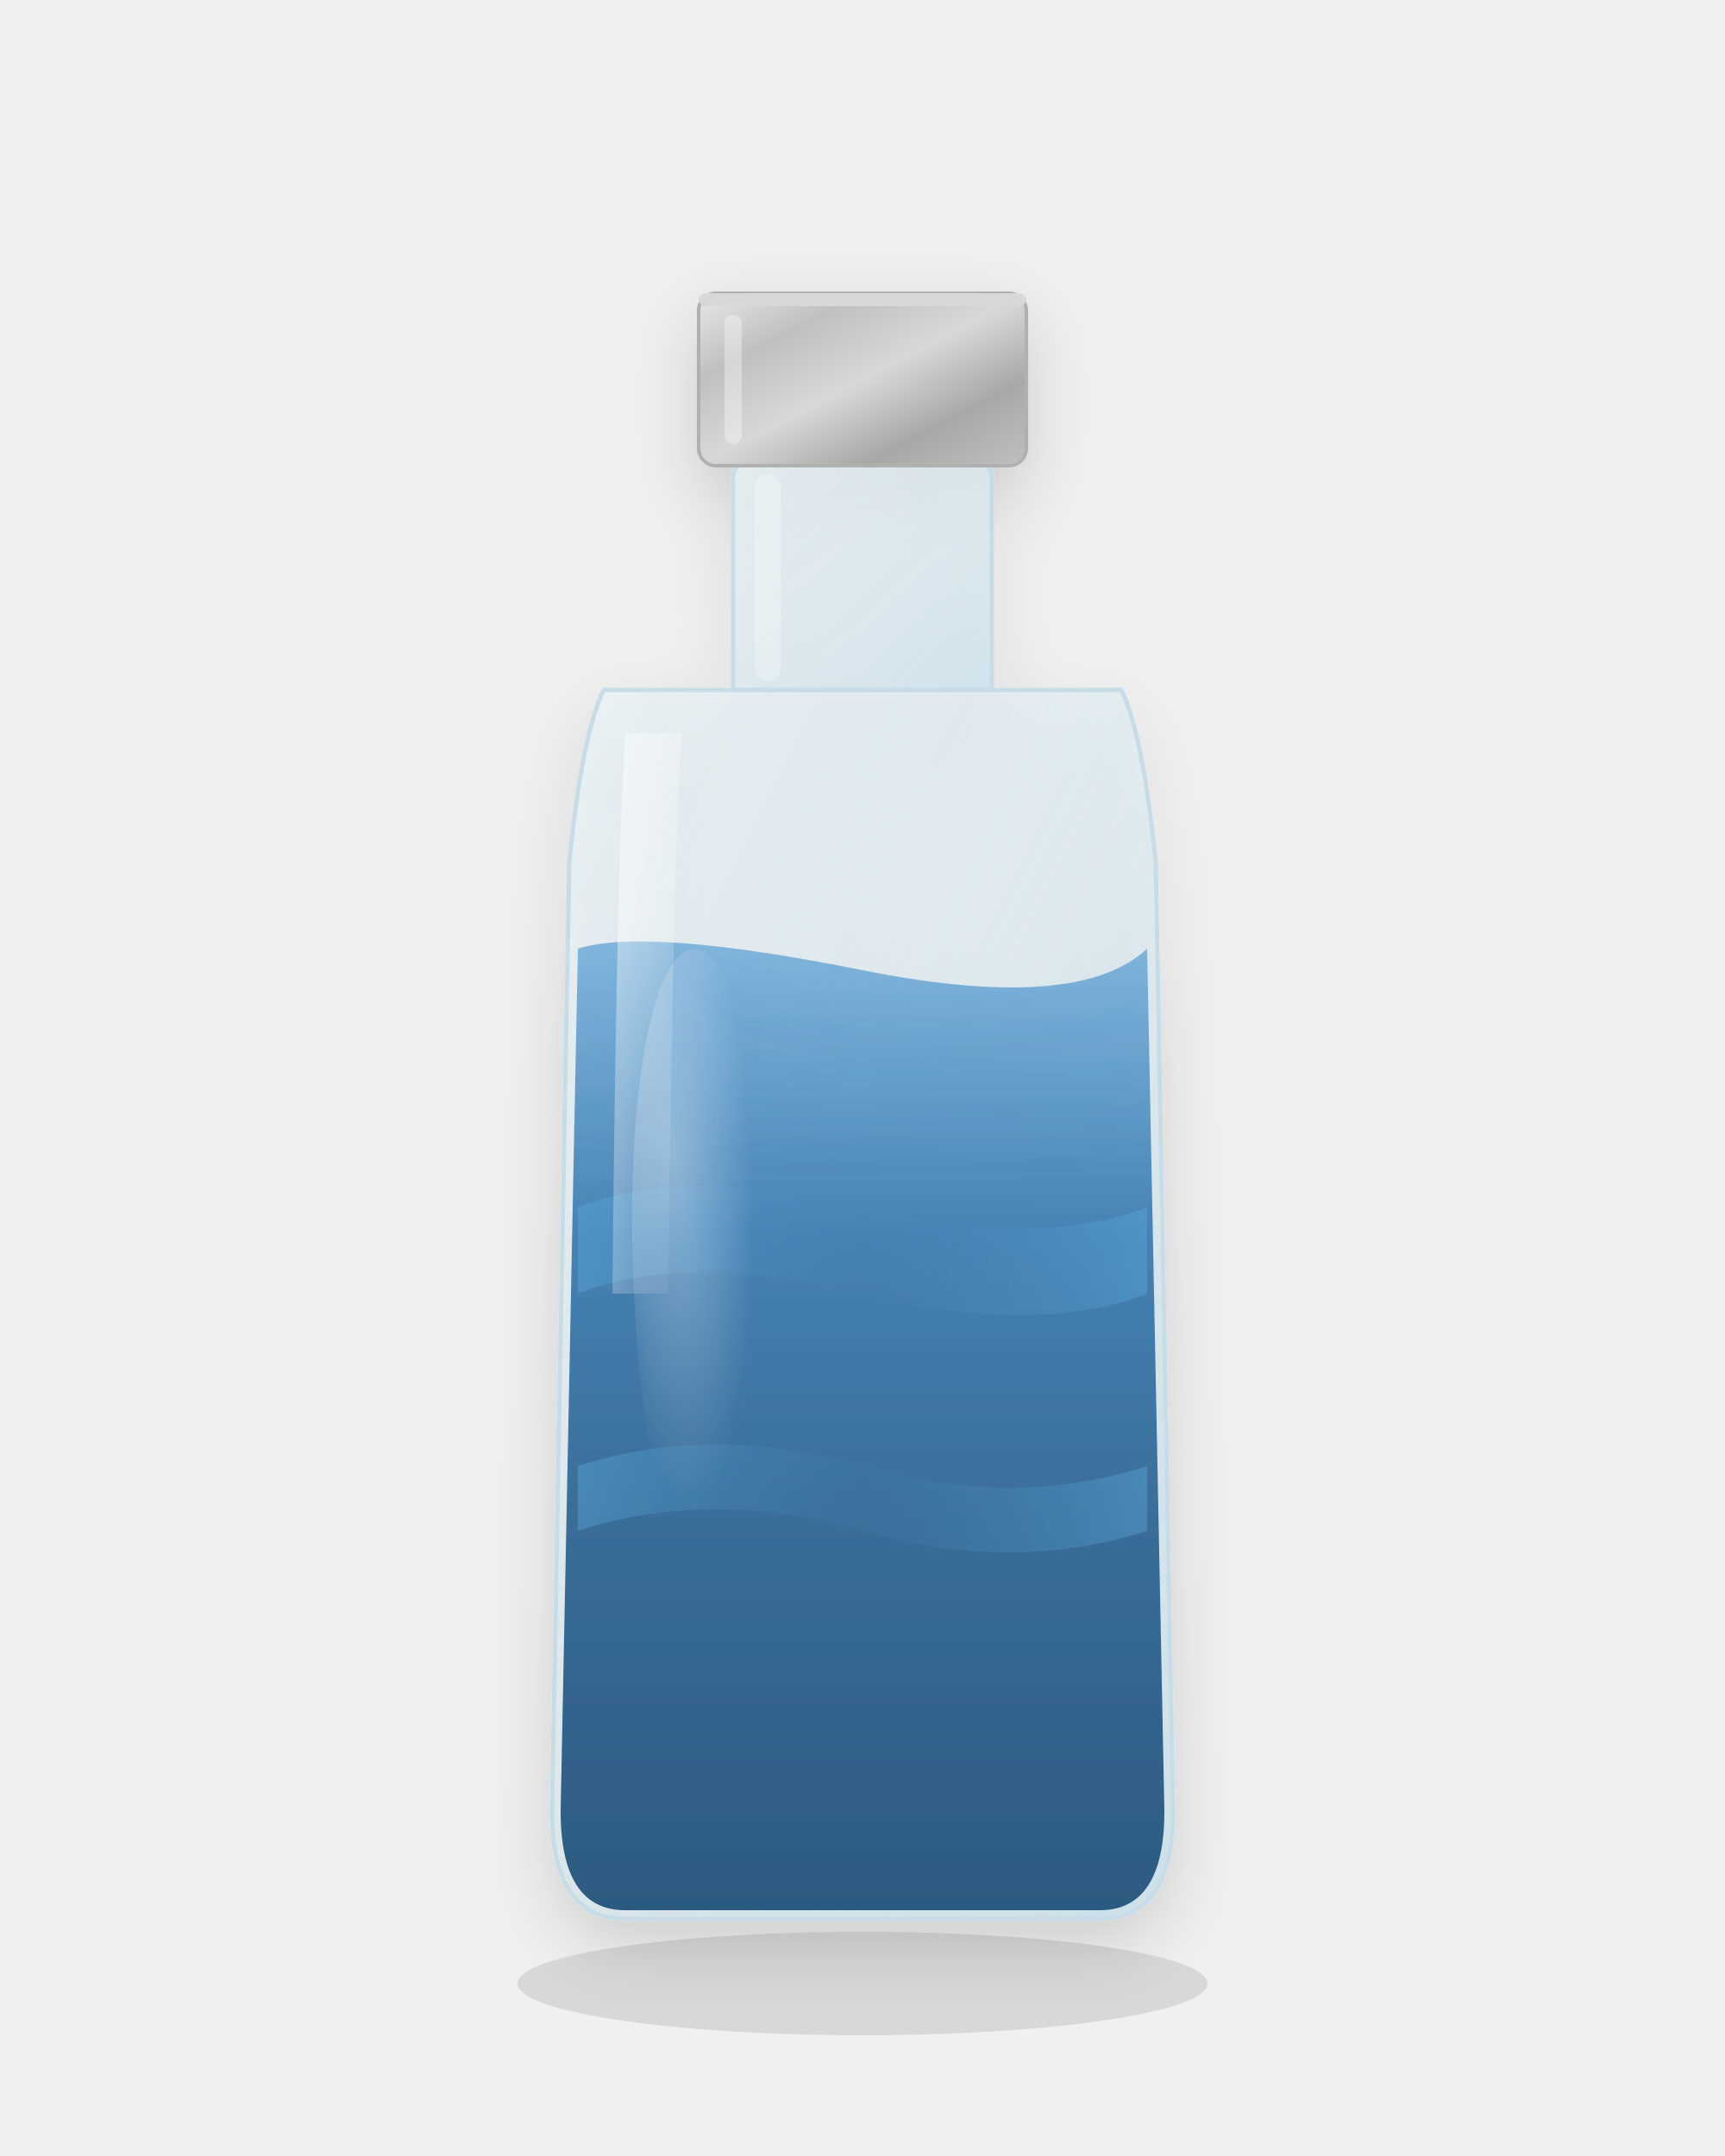
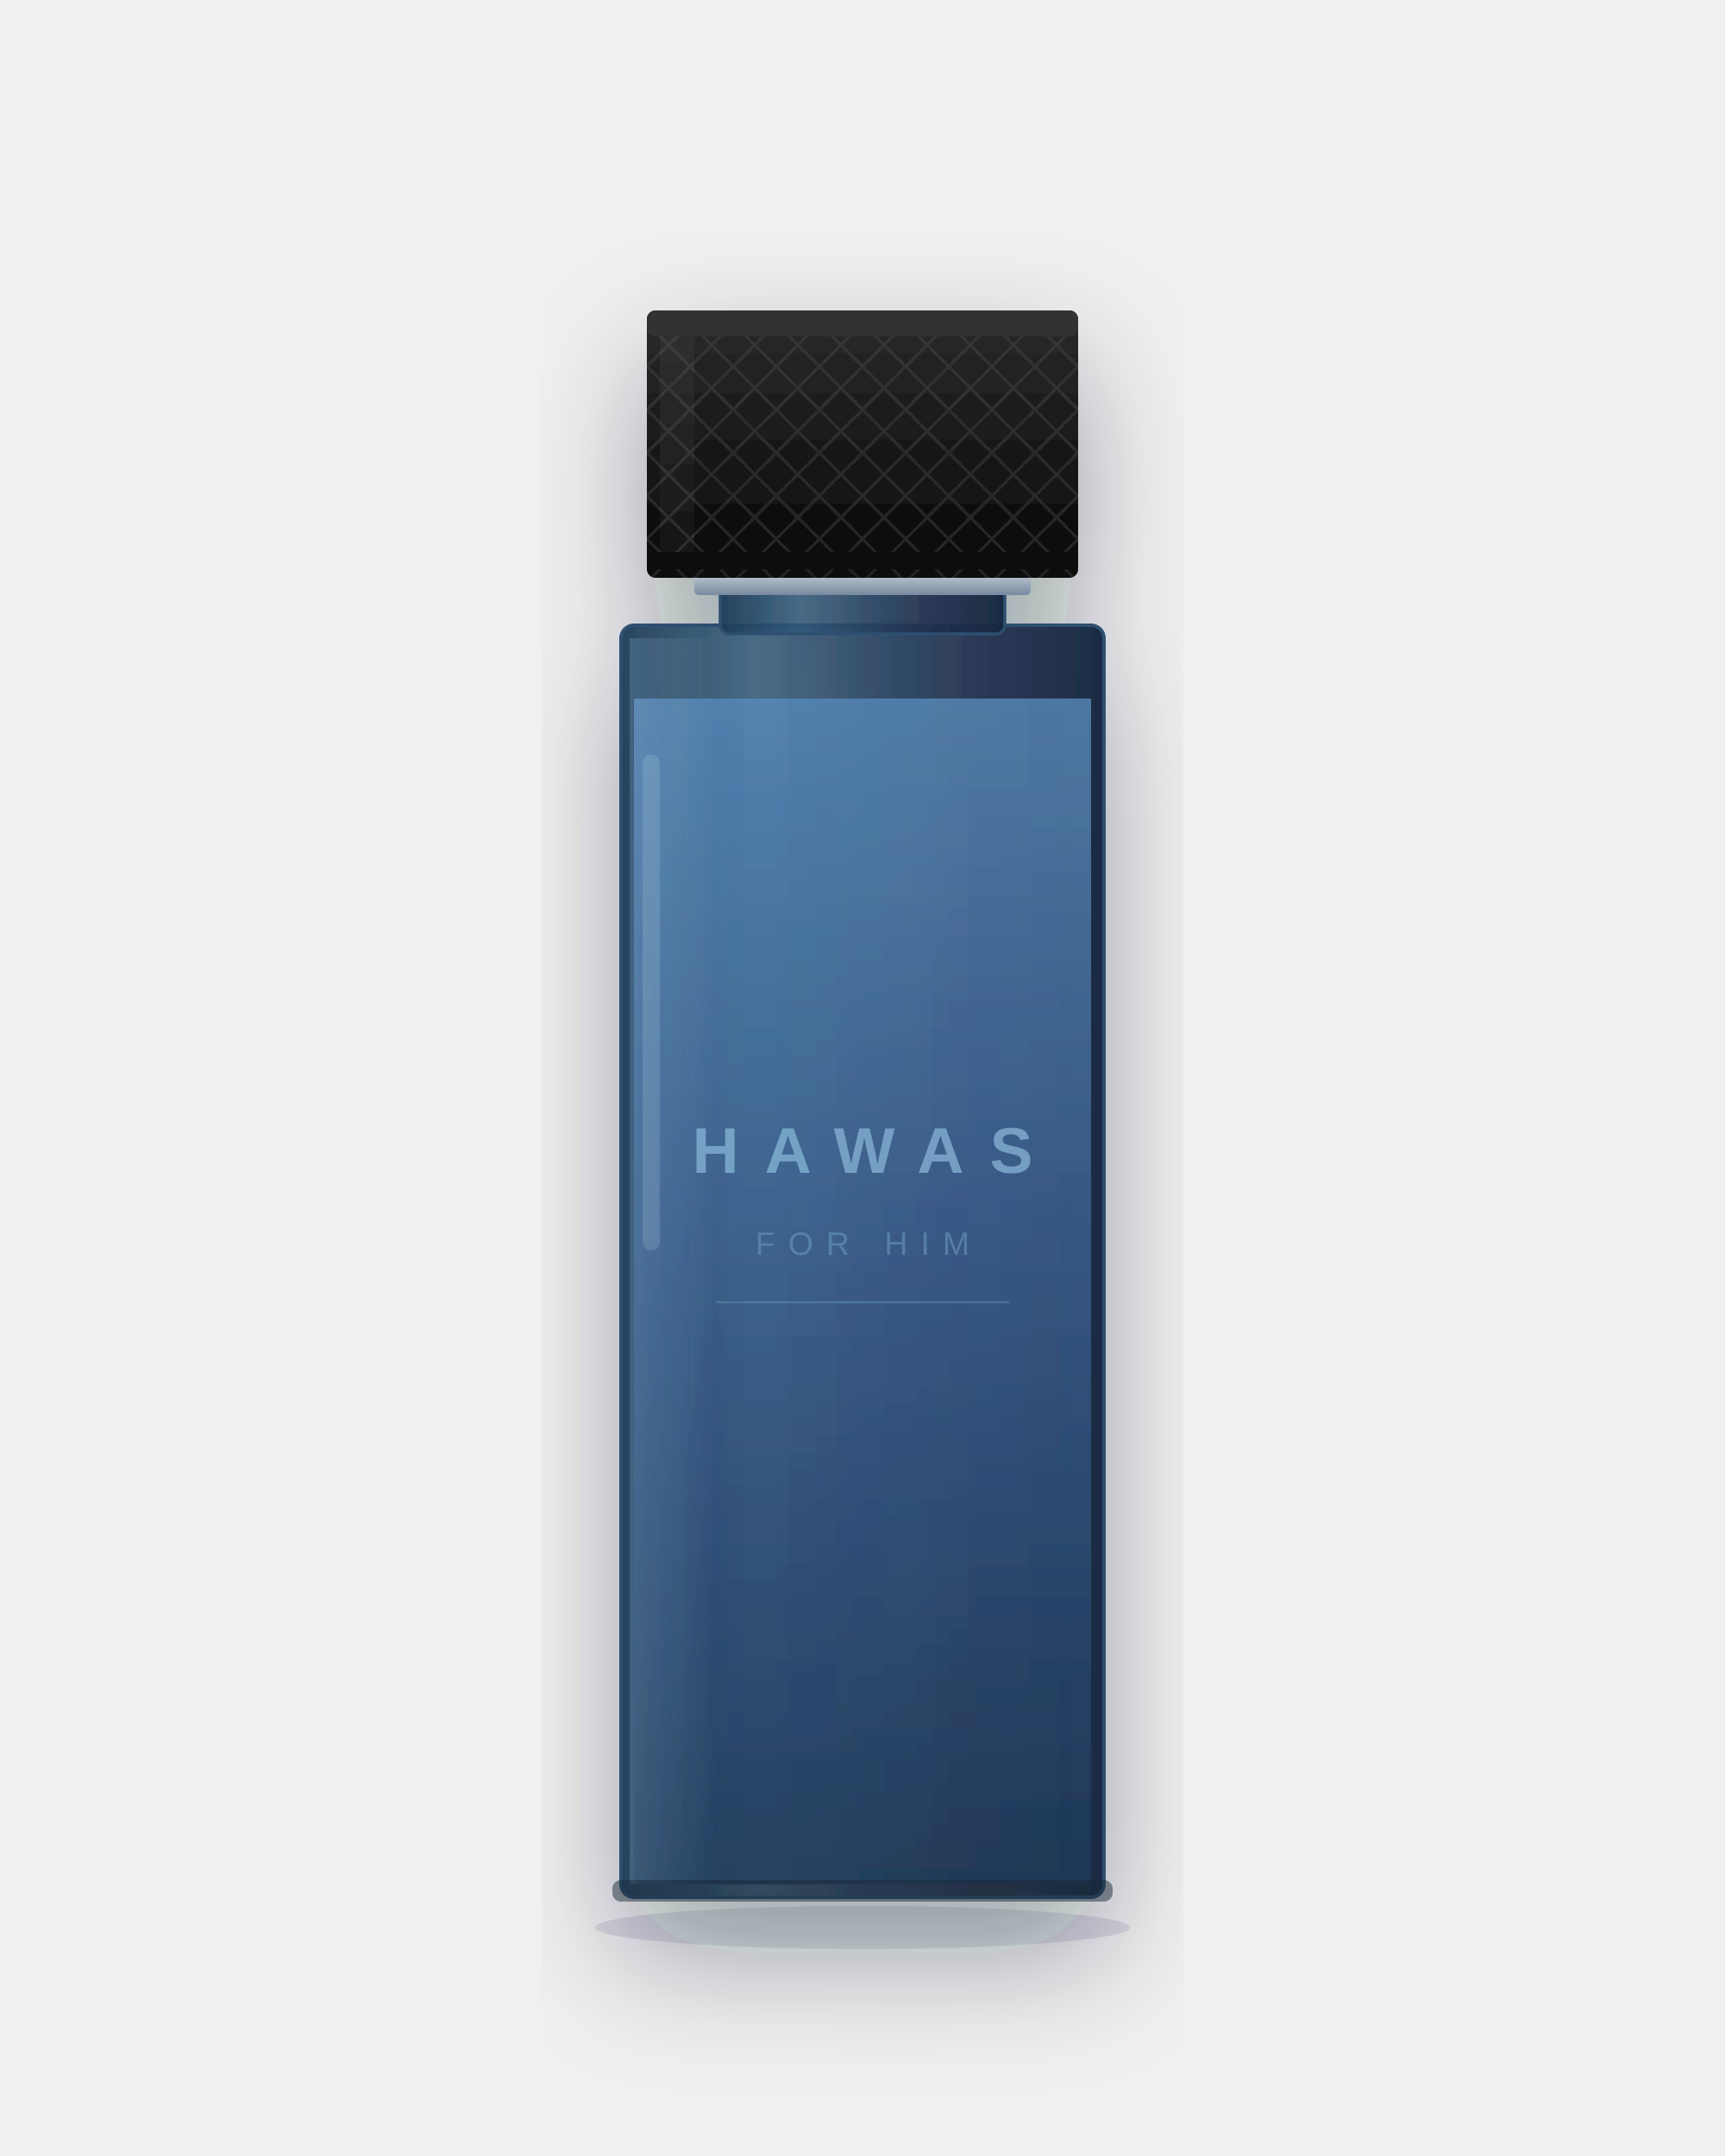
- <svg xmlns="http://www.w3.org/2000/svg" viewBox="0 0 400 500" fill="none">
+ <svg xmlns="http://www.w3.org/2000/svg" viewBox="0 0 400 500" width="400" height="500">
  <defs>
-     <linearGradient id="glassGrad" x1="0" y1="0" x2="1" y2="1">
-       <stop offset="0%" stop-color="#e8f4f8" stop-opacity="0.6" />
-       <stop offset="40%" stop-color="#d0eaf5" stop-opacity="0.35" />
-       <stop offset="100%" stop-color="#b8dced" stop-opacity="0.5" />
+     <linearGradient id="hw-glass" x1="0" y1="0" x2="1" y2="0">
+       <stop offset="0%" stop-color="#1e3c58" stop-opacity="0.95" />
+       <stop offset="28%" stop-color="#2e5878" stop-opacity="0.80" />
+       <stop offset="68%" stop-color="#203050" stop-opacity="0.88" />
+       <stop offset="100%" stop-color="#182840" stop-opacity="0.98" />
    </linearGradient>
-     <linearGradient id="liquidGrad" x1="0" y1="0" x2="0" y2="1">
-       <stop offset="0%" stop-color="#5a9fd4" stop-opacity="0.7" />
-       <stop offset="30%" stop-color="#4682B4" />
-       <stop offset="60%" stop-color="#3a6d99" />
-       <stop offset="100%" stop-color="#2c5a80" />
+     <linearGradient id="hw-liquid" x1="0" y1="0" x2="0" y2="1">
+       <stop offset="0%" stop-color="#5888b8" />
+       <stop offset="45%" stop-color="#3a6090" />
+       <stop offset="100%" stop-color="#1e3858" />
    </linearGradient>
-     <linearGradient id="waveGrad" x1="0" y1="0" x2="1" y2="0">
-       <stop offset="0%" stop-color="#5bacde" stop-opacity="0.4" />
-       <stop offset="50%" stop-color="#4682B4" stop-opacity="0.1" />
-       <stop offset="100%" stop-color="#5bacde" stop-opacity="0.4" />
+     <linearGradient id="hw-cap" x1="0" y1="0" x2="0" y2="1">
+       <stop offset="0%" stop-color="#2a2a2a" />
+       <stop offset="100%" stop-color="#080808" />
    </linearGradient>
-     <linearGradient id="highlightGrad" x1="0" y1="0" x2="1" y2="1">
-       <stop offset="0%" stop-color="#ffffff" stop-opacity="0.5" />
-       <stop offset="100%" stop-color="#ffffff" stop-opacity="0" />
+     <linearGradient id="hw-ring" x1="0" y1="0" x2="0" y2="1">
+       <stop offset="0%" stop-color="#e0e8f0" />
+       <stop offset="50%" stop-color="#b0bcc8" />
+       <stop offset="100%" stop-color="#7888a0" />
    </linearGradient>
-     <linearGradient id="capGrad" x1="0" y1="0" x2="1" y2="1">
-       <stop offset="0%" stop-color="#e8e8e8" />
-       <stop offset="25%" stop-color="#c0c0c0" />
-       <stop offset="50%" stop-color="#d8d8d8" />
-       <stop offset="75%" stop-color="#a8a8a8" />
-       <stop offset="100%" stop-color="#c0c0c0" />
+     <pattern id="hw-scales" patternUnits="userSpaceOnUse" width="10" height="10">
+       <path d="M5,0 L10,5 L5,10 L0,5 Z" fill="none" stroke="#484848" stroke-width="0.7" opacity="0.55" />
+     </pattern>
+     <linearGradient id="hw-hl" x1="0" y1="0" x2="1" y2="0">
+       <stop offset="0%" stop-color="#90b8d8" stop-opacity="0.45" />
+       <stop offset="100%" stop-color="#90b8d8" stop-opacity="0" />
    </linearGradient>
-     <filter id="shadow" x="-10%" y="-5%" width="120%" height="115%">
-       <feGaussianBlur in="SourceAlpha" stdDeviation="8" result="blur" />
-       <feOffset in="blur" dx="0" dy="6" result="offsetBlur" />
-       <feFlood flood-color="#000000" flood-opacity="0.15" result="color" />
-       <feComposite in="color" in2="offsetBlur" operator="in" result="shadow" />
-       <feMerge>
-         <feMergeNode in="shadow" />
-         <feMergeNode in="SourceGraphic" />
-       </feMerge>
+     <filter id="hw-sh">
+       <feDropShadow dx="0" dy="12" stdDeviation="14" flood-color="#0e1e30" flood-opacity="0.35" />
    </filter>
-     <radialGradient id="reflectionGrad" cx="0.3" cy="0.3" r="0.5">
-       <stop offset="0%" stop-color="#ffffff" stop-opacity="0.35" />
-       <stop offset="100%" stop-color="#ffffff" stop-opacity="0" />
-     </radialGradient>
  </defs>
-   <ellipse cx="200" cy="460" rx="80" ry="12" fill="#000" opacity="0.1" />
-   <g filter="url(#shadow)">
-     <path d="       M 140 160       Q 135 170 132 200       L 128 420       Q 128 445 145 445       L 255 445       Q 272 445 272 420       L 268 200       Q 265 170 260 160       Z     " fill="url(#glassGrad)" stroke="#c8dce8" stroke-width="1" />
-     <path d="       M 134 220       Q 150 215 200 225       Q 250 235 266 220       L 270 420       Q 270 443 255 443       L 145 443       Q 130 443 130 420       Z     " fill="url(#liquidGrad)" />
-     <path d="       M 134 280       Q 160 270 200 280       Q 240 290 266 280       L 266 300       Q 240 310 200 300       Q 160 290 134 300       Z     " fill="url(#waveGrad)" />
-     <path d="       M 134 340       Q 165 330 200 340       Q 235 350 266 340       L 266 355       Q 235 365 200 355       Q 165 345 134 355       Z     " fill="url(#waveGrad)" />
-     <path d="       M 145 170       Q 143 200 142 300       L 155 300       Q 156 200 158 170       Z     " fill="url(#highlightGrad)" />
-     <ellipse cx="165" cy="300" rx="18" ry="80" fill="url(#reflectionGrad)" transform="rotate(-3 165 300)" />
-     <path d="       M 170 110       L 170 160       L 230 160       L 230 110       Q 228 105 225 105       L 175 105       Q 172 105 170 110       Z     " fill="url(#glassGrad)" stroke="#c8dce8" stroke-width="1" />
-     <rect x="175" y="110" width="6" height="48" rx="3" fill="#ffffff" opacity="0.25" />
-     <rect x="162" y="68" width="76" height="40" rx="4" fill="url(#capGrad)" stroke="#b0b0b0" stroke-width="0.8" />
-     <rect x="168" y="73" width="4" height="30" rx="2" fill="#ffffff" opacity="0.35" />
-     <rect x="162" y="68" width="76" height="3" rx="2" fill="#d8d8d8" />
+   <g filter="url(#hw-sh)">
+     <rect x="144" y="145" width="112" height="295" rx="3" fill="url(#hw-glass)" stroke="#2e5070" stroke-width="0.8" />
+     <clipPath id="hw-cl">
+       <rect x="147" y="148" width="106" height="289" rx="2" />
+     </clipPath>
+     <rect x="147" y="162" width="106" height="275" fill="url(#hw-liquid)" clip-path="url(#hw-cl)" opacity="0.80" />
+     <rect x="146" y="148" width="20" height="289" fill="url(#hw-hl)" opacity="0.55" />
+     <rect x="149" y="175" width="4" height="115" rx="2" fill="#c0dcf0" opacity="0.18" />
+     <text x="200" y="272" font-family="'Arial Narrow',Arial,sans-serif" font-size="15" font-weight="bold" fill="#8ab8d8" text-anchor="middle" letter-spacing="6" opacity="0.72">HAWAS</text>
+     <text x="200" y="291" font-family="Arial,sans-serif" font-size="7.5" fill="#6898b8" text-anchor="middle" letter-spacing="3" opacity="0.60">FOR HIM</text>
+     <line x1="166" y1="302" x2="234" y2="302" stroke="#6898b8" stroke-width="0.5" opacity="0.4" />
+     <rect x="142" y="436" width="116" height="5" rx="2" fill="#182838" opacity="0.5" />
+     <rect x="167" y="124" width="66" height="23" rx="2" fill="url(#hw-glass)" stroke="#2e5070" stroke-width="0.7" />
+     <rect x="161" y="130" width="78" height="8" rx="1" fill="url(#hw-ring)" />
+     <rect x="150" y="72" width="100" height="62" rx="2" fill="url(#hw-cap)" />
+     <rect x="150" y="72" width="100" height="62" rx="2" fill="url(#hw-scales)" opacity="0.75" />
+     <rect x="150" y="72" width="100" height="6" rx="2" fill="#323232" />
+     <rect x="153" y="78" width="8" height="52" fill="#ffffff" opacity="0.04" />
+     <rect x="150" y="128" width="100" height="4" rx="1" fill="#101010" />
+     <ellipse cx="200" cy="447" rx="62" ry="5" fill="#0e1e30" opacity="0.1" />
  </g>
</svg>
